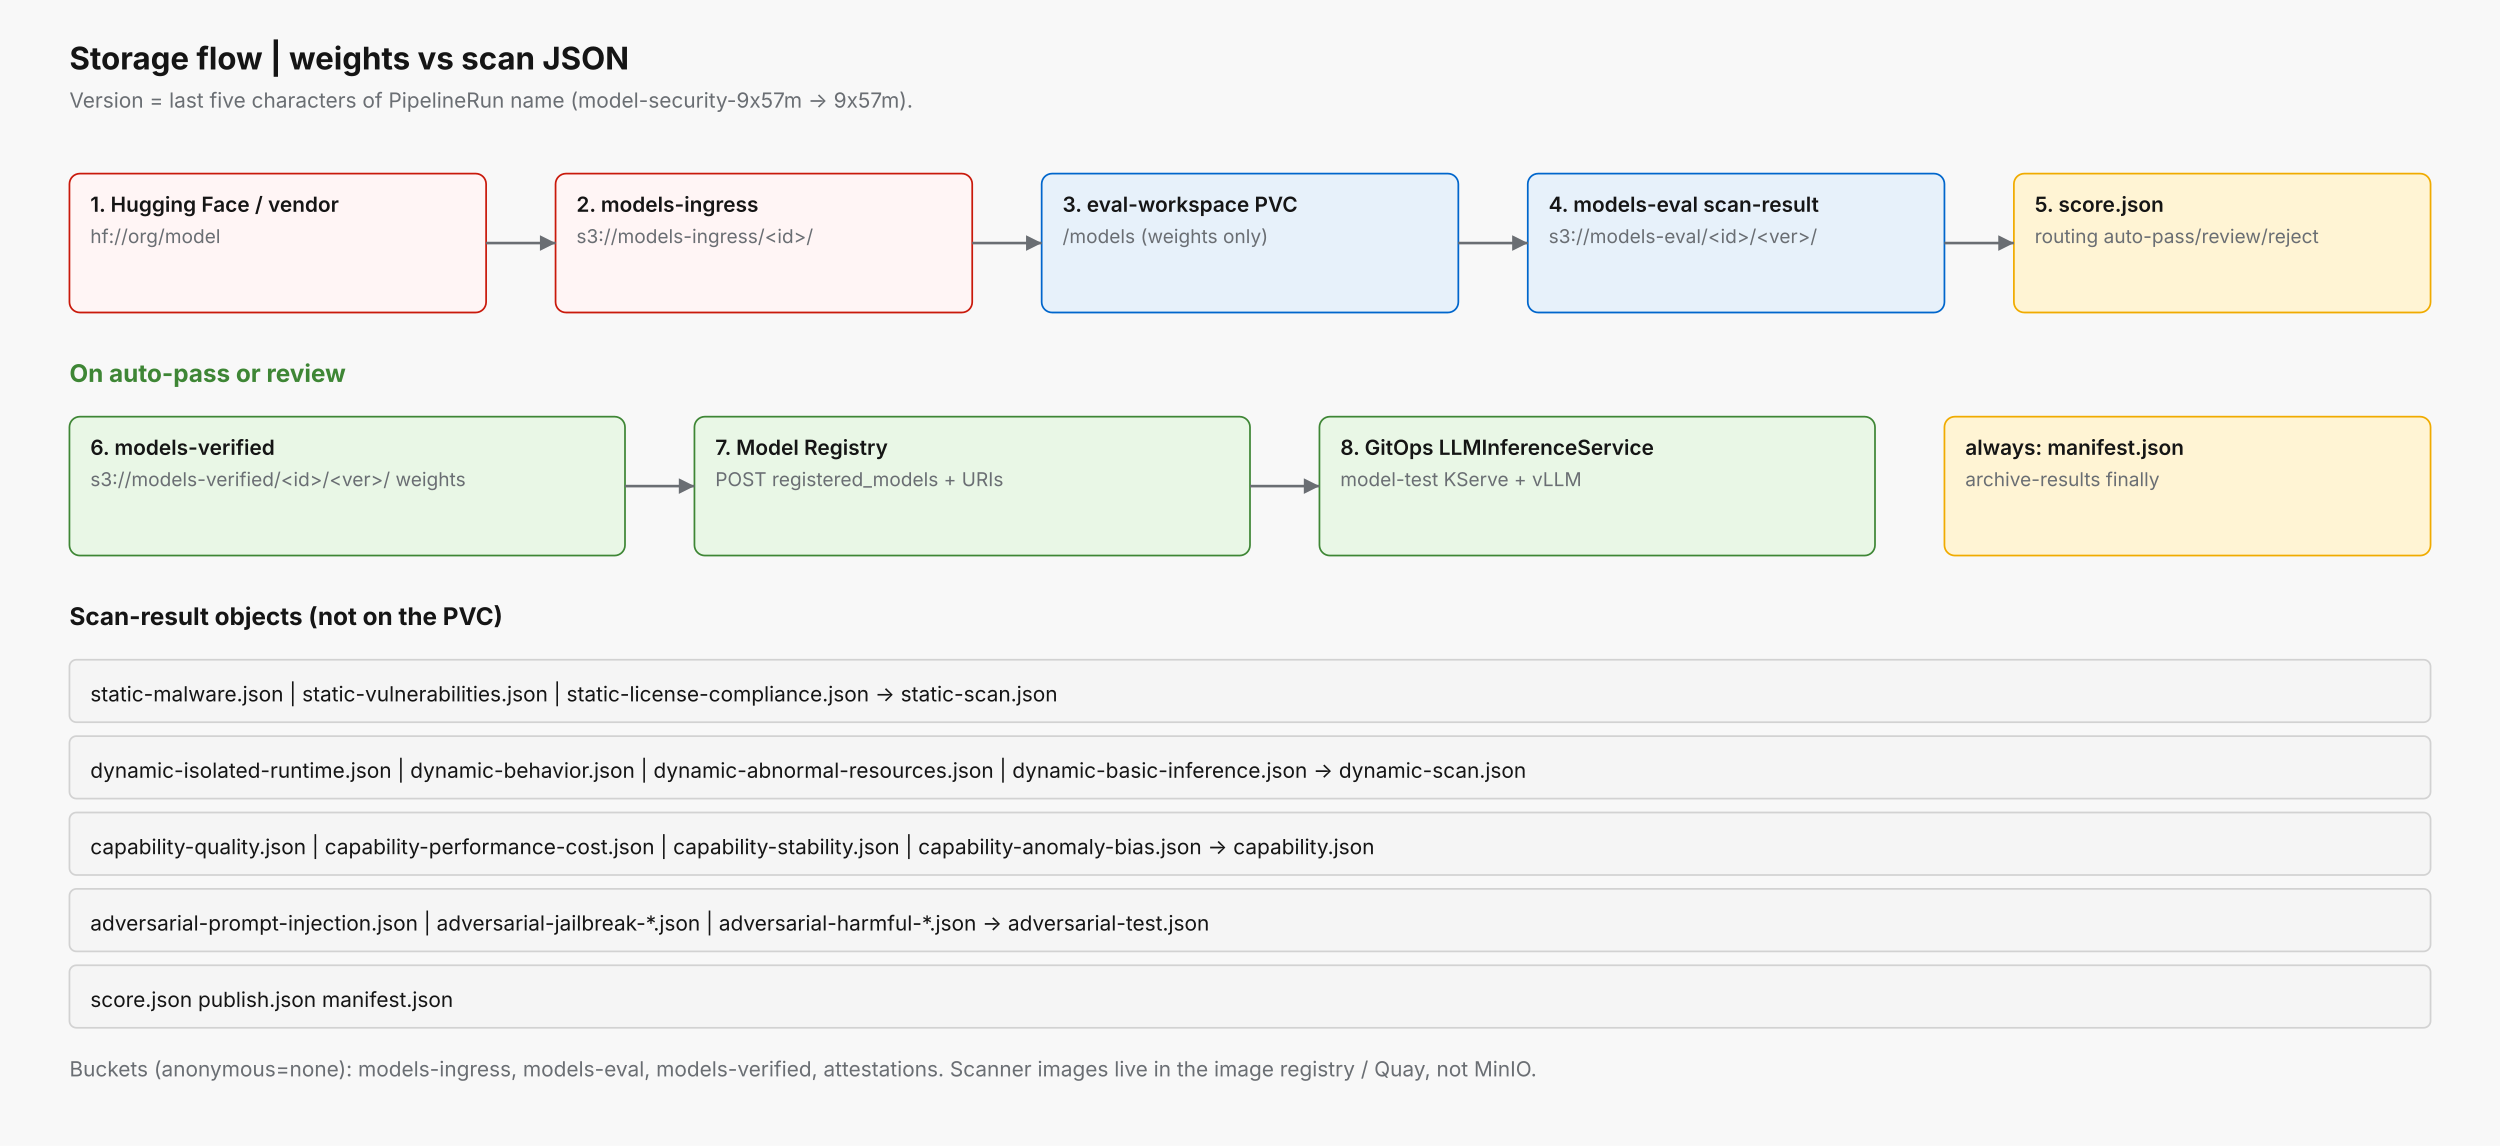
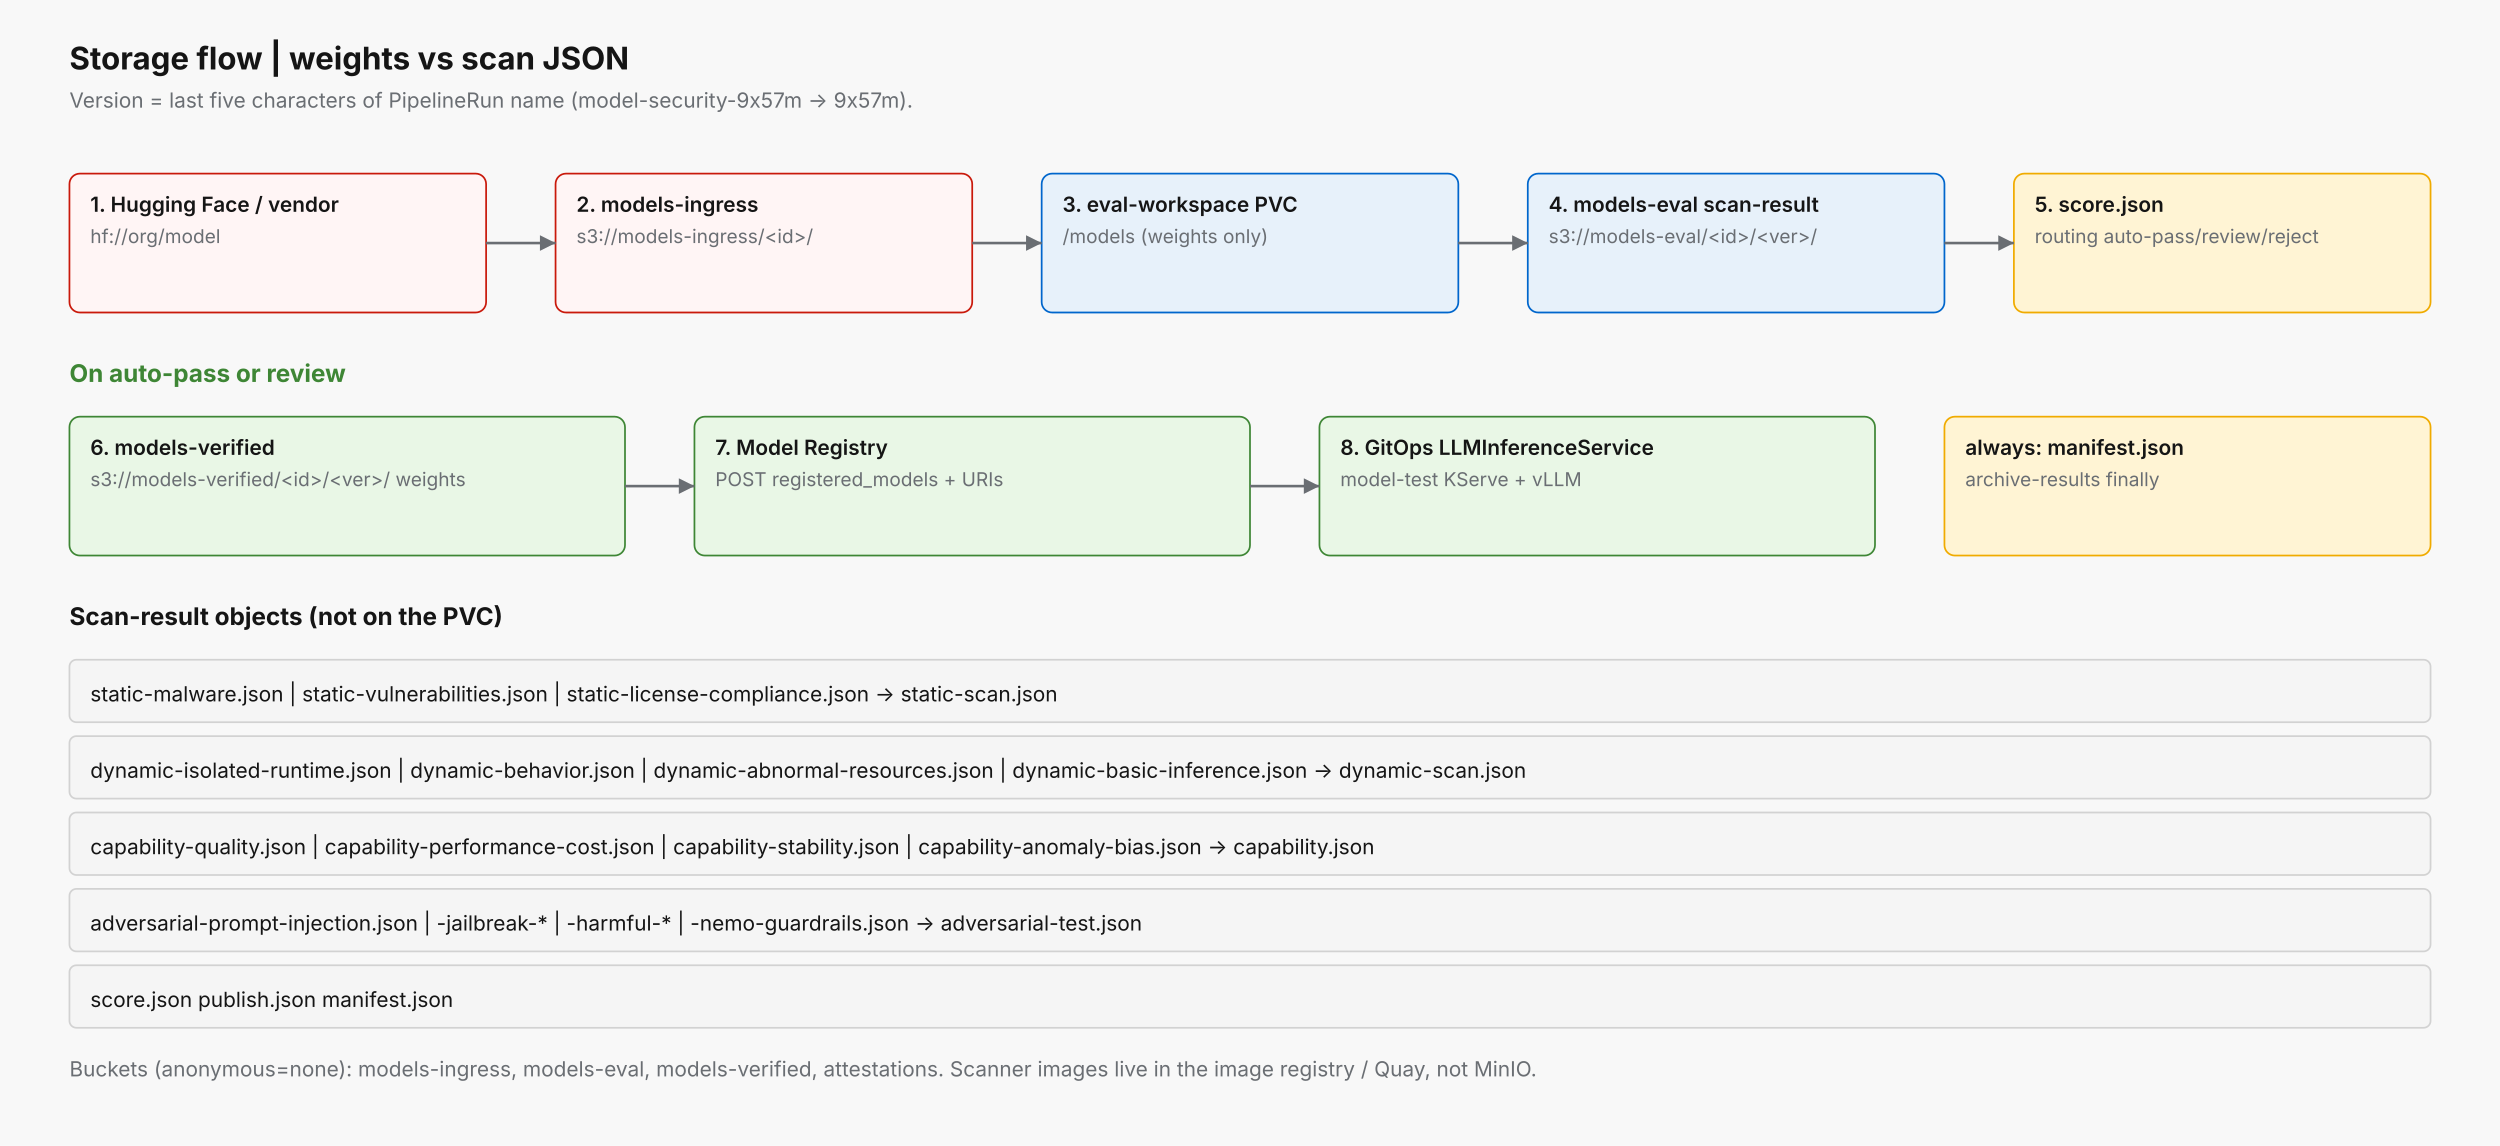
<svg xmlns="http://www.w3.org/2000/svg" viewBox="0 0 1440 660" role="img" aria-label="MinIO and PVC storage flow">
  <rect x="0" y="0" width="1440" height="660" rx="0" fill="#F8F8F8" stroke="#F8F8F8" stroke-width="0" />
  <defs>
    <marker id="arr" markerWidth="8" markerHeight="8" refX="6" refY="3" orient="auto">
      <path d="M0,0 L6,3 L0,6" fill="#6A6E73" />
    </marker>
  </defs>
  <text x="40" y="40" fill="#151515" font-size="18" font-weight="700" text-anchor="start" font-family="system-ui, -apple-system, Segoe UI, sans-serif">Storage flow  |  weights vs scan JSON</text>
  <text x="40" y="62" fill="#6A6E73" font-size="12" font-weight="400" text-anchor="start" font-family="system-ui, -apple-system, Segoe UI, sans-serif">Version = last five characters of PipelineRun name (model-security-9x57m -&gt; 9x57m).</text>
  <rect x="40" y="100" width="240" height="80" rx="6" fill="#FFF5F5" stroke="#C9190B" stroke-width="1" />
  <text x="52" y="122" fill="#151515" font-size="12" font-weight="600" text-anchor="start" font-family="system-ui, -apple-system, Segoe UI, sans-serif">1. Hugging Face / vendor</text>
  <text x="52" y="140" fill="#6A6E73" font-size="11" font-weight="400" text-anchor="start" font-family="system-ui, -apple-system, Segoe UI, sans-serif">hf://org/model</text>
  <rect x="320" y="100" width="240" height="80" rx="6" fill="#FFF5F5" stroke="#C9190B" stroke-width="1" />
  <text x="332" y="122" fill="#151515" font-size="12" font-weight="600" text-anchor="start" font-family="system-ui, -apple-system, Segoe UI, sans-serif">2. models-ingress</text>
  <text x="332" y="140" fill="#6A6E73" font-size="11" font-weight="400" text-anchor="start" font-family="system-ui, -apple-system, Segoe UI, sans-serif">s3://models-ingress/&lt;id&gt;/</text>
  <rect x="600" y="100" width="240" height="80" rx="6" fill="#E7F1FA" stroke="#0066CC" stroke-width="1" />
  <text x="612" y="122" fill="#151515" font-size="12" font-weight="600" text-anchor="start" font-family="system-ui, -apple-system, Segoe UI, sans-serif">3. eval-workspace PVC</text>
  <text x="612" y="140" fill="#6A6E73" font-size="11" font-weight="400" text-anchor="start" font-family="system-ui, -apple-system, Segoe UI, sans-serif">/models  (weights only)</text>
  <rect x="880" y="100" width="240" height="80" rx="6" fill="#E7F1FA" stroke="#0066CC" stroke-width="1" />
  <text x="892" y="122" fill="#151515" font-size="12" font-weight="600" text-anchor="start" font-family="system-ui, -apple-system, Segoe UI, sans-serif">4. models-eval scan-result</text>
  <text x="892" y="140" fill="#6A6E73" font-size="11" font-weight="400" text-anchor="start" font-family="system-ui, -apple-system, Segoe UI, sans-serif">s3://models-eval/&lt;id&gt;/&lt;ver&gt;/</text>
  <rect x="1160" y="100" width="240" height="80" rx="6" fill="#FFF4D4" stroke="#F0AB00" stroke-width="1" />
  <text x="1172" y="122" fill="#151515" font-size="12" font-weight="600" text-anchor="start" font-family="system-ui, -apple-system, Segoe UI, sans-serif">5. score.json</text>
  <text x="1172" y="140" fill="#6A6E73" font-size="11" font-weight="400" text-anchor="start" font-family="system-ui, -apple-system, Segoe UI, sans-serif">routing auto-pass/review/reject</text>
  <line x1="280" y1="140" x2="320" y2="140" stroke="#6A6E73" stroke-width="1.5" marker-end="url(#arr)" />
  <line x1="560" y1="140" x2="600" y2="140" stroke="#6A6E73" stroke-width="1.5" marker-end="url(#arr)" />
  <line x1="840" y1="140" x2="880" y2="140" stroke="#6A6E73" stroke-width="1.5" marker-end="url(#arr)" />
  <line x1="1120" y1="140" x2="1160" y2="140" stroke="#6A6E73" stroke-width="1.5" marker-end="url(#arr)" />
  <text x="40" y="220" fill="#3E8635" font-size="14" font-weight="700" text-anchor="start" font-family="system-ui, -apple-system, Segoe UI, sans-serif">On auto-pass or review</text>
  <rect x="40" y="240" width="320" height="80" rx="6" fill="#E9F7E6" stroke="#3E8635" stroke-width="1" />
  <text x="52" y="262" fill="#151515" font-size="12" font-weight="600" text-anchor="start" font-family="system-ui, -apple-system, Segoe UI, sans-serif">6. models-verified</text>
  <text x="52" y="280" fill="#6A6E73" font-size="11" font-weight="400" text-anchor="start" font-family="system-ui, -apple-system, Segoe UI, sans-serif">s3://models-verified/&lt;id&gt;/&lt;ver&gt;/  weights</text>
  <rect x="400" y="240" width="320" height="80" rx="6" fill="#E9F7E6" stroke="#3E8635" stroke-width="1" />
  <text x="412" y="262" fill="#151515" font-size="12" font-weight="600" text-anchor="start" font-family="system-ui, -apple-system, Segoe UI, sans-serif">7. Model Registry</text>
  <text x="412" y="280" fill="#6A6E73" font-size="11" font-weight="400" text-anchor="start" font-family="system-ui, -apple-system, Segoe UI, sans-serif">POST registered_models + URIs</text>
  <rect x="760" y="240" width="320" height="80" rx="6" fill="#E9F7E6" stroke="#3E8635" stroke-width="1" />
  <text x="772" y="262" fill="#151515" font-size="12" font-weight="600" text-anchor="start" font-family="system-ui, -apple-system, Segoe UI, sans-serif">8. GitOps LLMInferenceService</text>
  <text x="772" y="280" fill="#6A6E73" font-size="11" font-weight="400" text-anchor="start" font-family="system-ui, -apple-system, Segoe UI, sans-serif">model-test KServe + vLLM</text>
  <rect x="1120" y="240" width="280" height="80" rx="6" fill="#FFF4D4" stroke="#F0AB00" stroke-width="1" />
  <text x="1132" y="262" fill="#151515" font-size="12" font-weight="600" text-anchor="start" font-family="system-ui, -apple-system, Segoe UI, sans-serif">always: manifest.json</text>
  <text x="1132" y="280" fill="#6A6E73" font-size="11" font-weight="400" text-anchor="start" font-family="system-ui, -apple-system, Segoe UI, sans-serif">archive-results finally</text>
  <line x1="360" y1="280" x2="400" y2="280" stroke="#6A6E73" stroke-width="1.5" marker-end="url(#arr)" />
  <line x1="720" y1="280" x2="760" y2="280" stroke="#6A6E73" stroke-width="1.5" marker-end="url(#arr)" />
  <text x="40" y="360" fill="#151515" font-size="14" font-weight="700" text-anchor="start" font-family="system-ui, -apple-system, Segoe UI, sans-serif">Scan-result objects (not on the PVC)</text>
  <rect x="40" y="380" width="1360" height="36" rx="4" fill="#F5F5F5" stroke="#D2D2D2" stroke-width="1" />
  <text x="52" y="404" fill="#151515" font-size="12" font-weight="400" text-anchor="start" font-family="system-ui, -apple-system, Segoe UI, sans-serif">static-malware.json  |  static-vulnerabilities.json  |  static-license-compliance.json  -&gt;  static-scan.json</text>
  <rect x="40" y="424" width="1360" height="36" rx="4" fill="#F5F5F5" stroke="#D2D2D2" stroke-width="1" />
  <text x="52" y="448" fill="#151515" font-size="12" font-weight="400" text-anchor="start" font-family="system-ui, -apple-system, Segoe UI, sans-serif">dynamic-isolated-runtime.json  |  dynamic-behavior.json  |  dynamic-abnormal-resources.json  |  dynamic-basic-inference.json  -&gt;  dynamic-scan.json</text>
  <rect x="40" y="468" width="1360" height="36" rx="4" fill="#F5F5F5" stroke="#D2D2D2" stroke-width="1" />
  <text x="52" y="492" fill="#151515" font-size="12" font-weight="400" text-anchor="start" font-family="system-ui, -apple-system, Segoe UI, sans-serif">capability-quality.json  |  capability-performance-cost.json  |  capability-stability.json  |  capability-anomaly-bias.json  -&gt;  capability.json</text>
  <rect x="40" y="512" width="1360" height="36" rx="4" fill="#F5F5F5" stroke="#D2D2D2" stroke-width="1" />
-   <text x="52" y="536" fill="#151515" font-size="12" font-weight="400" text-anchor="start" font-family="system-ui, -apple-system, Segoe UI, sans-serif">adversarial-prompt-injection.json  |  adversarial-jailbreak-*.json  |  adversarial-harmful-*.json  -&gt;  adversarial-test.json</text>
+   <text x="52" y="536" fill="#151515" font-size="12" font-weight="400" text-anchor="start" font-family="system-ui, -apple-system, Segoe UI, sans-serif">adversarial-prompt-injection.json  |  -jailbreak-*  |  -harmful-*  |  -nemo-guardrails.json  -&gt;  adversarial-test.json</text>
  <rect x="40" y="556" width="1360" height="36" rx="4" fill="#F5F5F5" stroke="#D2D2D2" stroke-width="1" />
  <text x="52" y="580" fill="#151515" font-size="12" font-weight="400" text-anchor="start" font-family="system-ui, -apple-system, Segoe UI, sans-serif">score.json   publish.json   manifest.json</text>
  <text x="40" y="620" fill="#6A6E73" font-size="12" font-weight="400" text-anchor="start" font-family="system-ui, -apple-system, Segoe UI, sans-serif">Buckets (anonymous=none): models-ingress, models-eval, models-verified, attestations. Scanner images live in the image registry / Quay, not MinIO.</text>
</svg>
